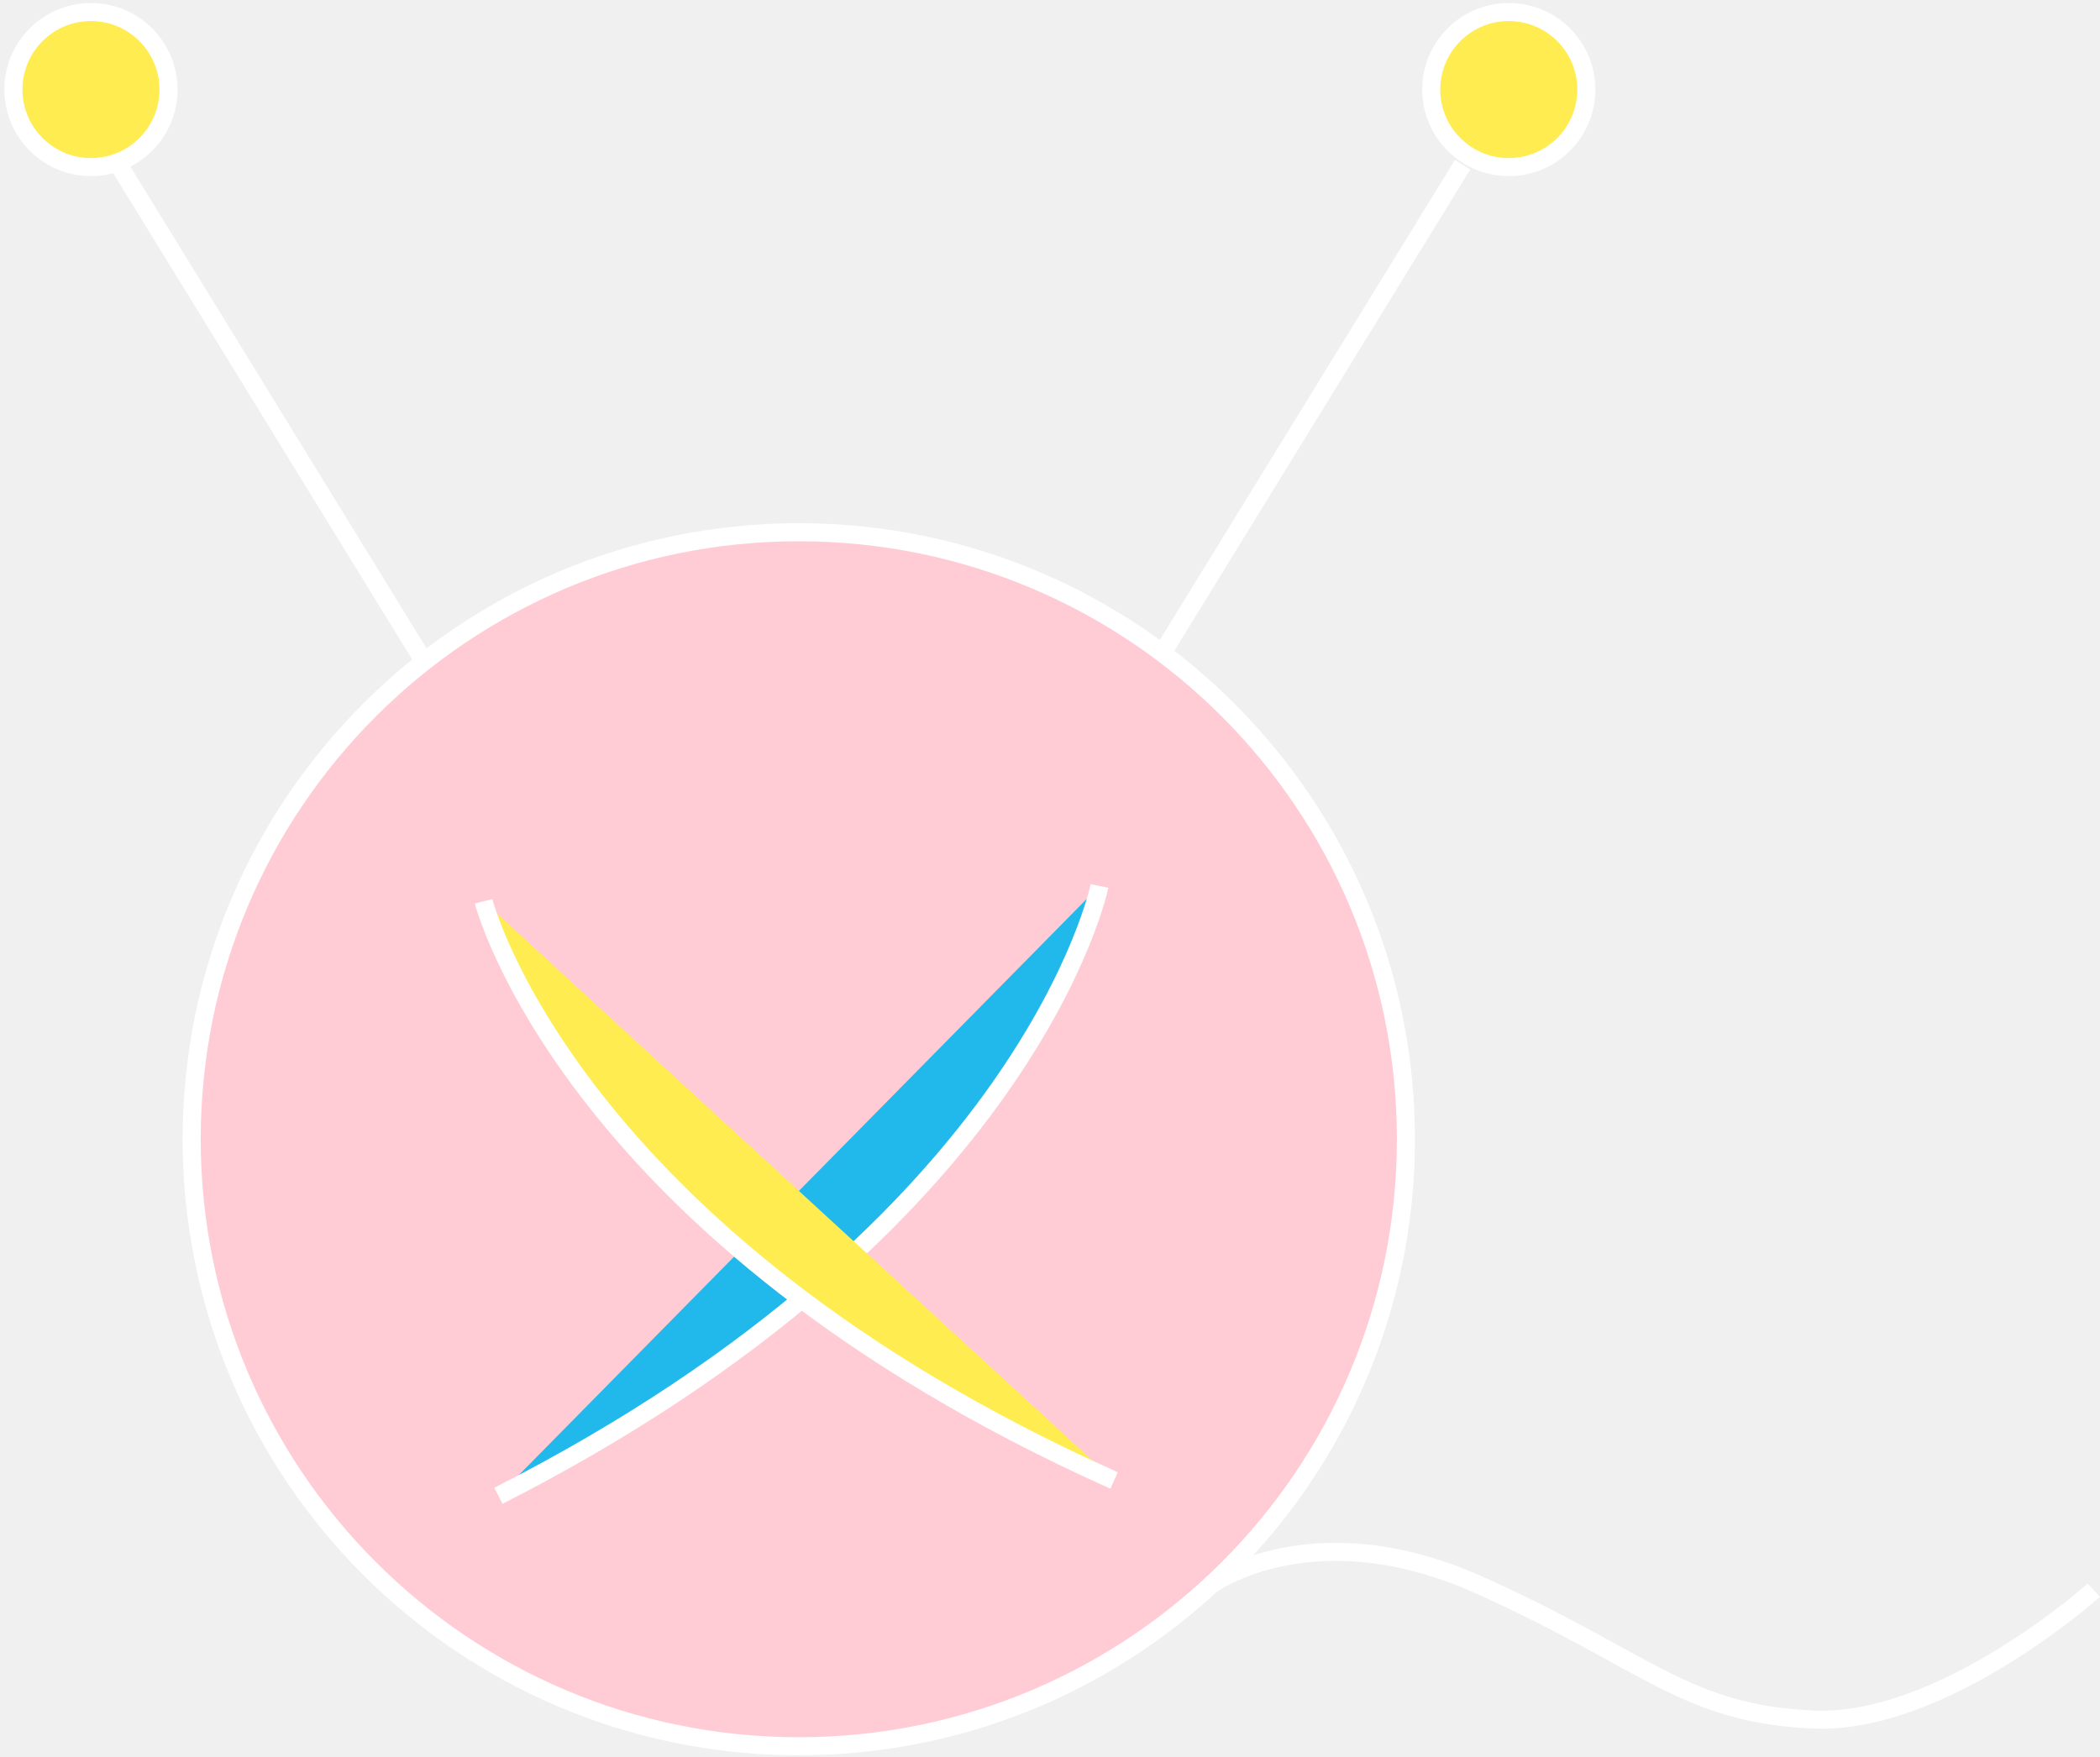
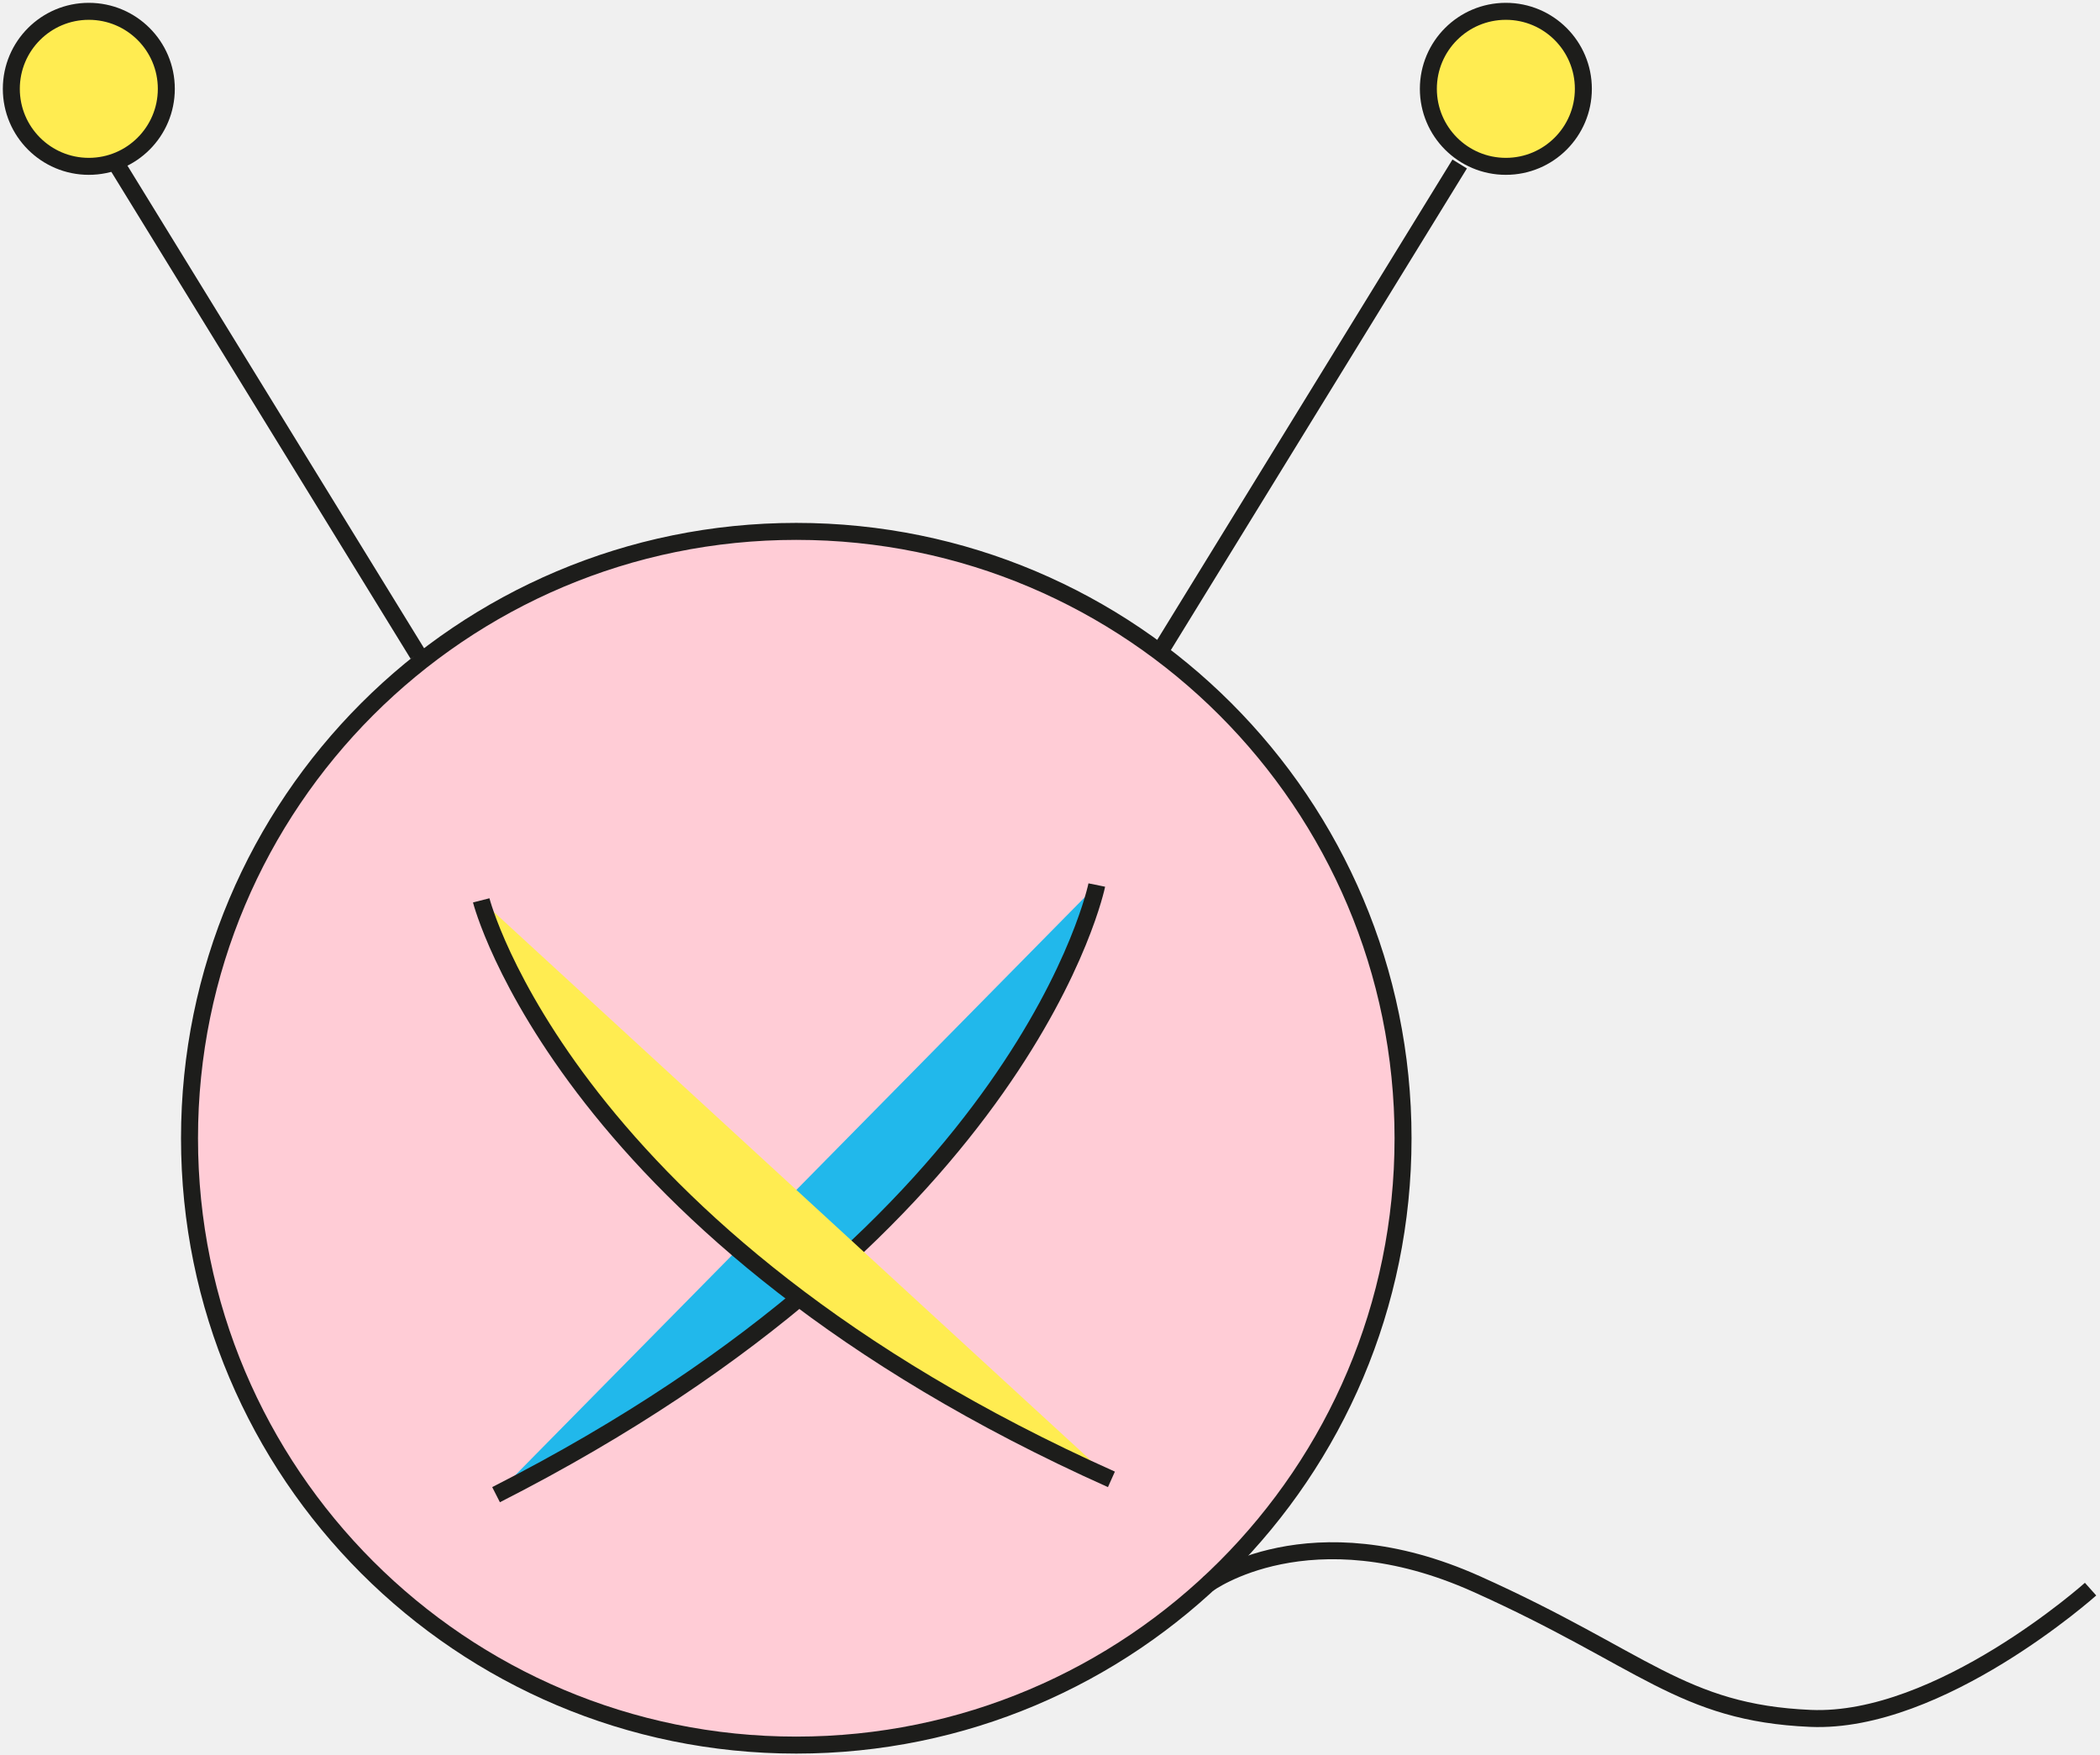
- <svg xmlns="http://www.w3.org/2000/svg" width="349" height="292" viewBox="0 0 349 292" fill="none">
-   <path d="M132.755 290.258C188.478 290.258 233.65 245.085 233.65 189.362C233.65 133.639 188.478 88.467 132.755 88.467C77.032 88.467 31.859 133.639 31.859 189.362C31.859 245.085 77.032 290.258 132.755 290.258Z" fill="#FFCCD6" stroke="white" stroke-width="3" stroke-miterlimit="10" />
-   <path d="M82.832 248.622C171.304 203.634 182.725 147.264 182.725 147.264Z" fill="#21B8EB" />
-   <path d="M82.832 248.622C171.304 203.634 182.725 147.264 182.725 147.264" stroke="white" stroke-width="3" stroke-miterlimit="10" />
-   <path d="M185.155 246.077C94.562 205.526 80.363 149.812 80.363 149.812Z" fill="#FFEC51" />
-   <path d="M185.155 246.077C94.562 205.526 80.363 149.812 80.363 149.812" stroke="white" stroke-width="3" stroke-miterlimit="10" />
-   <path d="M19.711 27.382L69.831 108.908" stroke="white" stroke-width="3" stroke-miterlimit="10" />
-   <path d="M243.069 27.382L192.949 108.908" stroke="white" stroke-width="3" stroke-miterlimit="10" />
-   <path d="M15.117 27.774C22.235 27.774 28.004 22.004 28.004 14.887C28.004 7.77 22.235 2 15.117 2C8 2 2.23 7.77 2.23 14.887C2.23 22.004 8 27.774 15.117 27.774Z" fill="#FFEC51" stroke="white" stroke-width="3" stroke-miterlimit="10" />
-   <path d="M250.746 27.774C257.863 27.774 263.633 22.004 263.633 14.887C263.633 7.77 257.863 2 250.746 2C243.629 2 237.859 7.77 237.859 14.887C237.859 22.004 243.629 27.774 250.746 27.774Z" fill="#FFEC51" stroke="white" stroke-width="3" stroke-miterlimit="10" />
-   <path d="M201.203 263.48C201.203 263.48 218.103 251.018 245.883 263.48C273.663 275.943 279.913 284.894 301.404 285.82C322.895 286.746 347.974 264.329 347.974 264.329" stroke="white" stroke-width="3" stroke-miterlimit="10" />
+ <svg xmlns="http://www.w3.org/2000/svg" width="371" height="310" viewBox="0 0 371 310" fill="none">
+   <path d="M140.676 308.258C199.879 308.258 247.872 260.265 247.872 201.062C247.872 141.859 199.879 93.866 140.676 93.866C81.474 93.866 33.48 141.859 33.48 201.062C33.48 260.265 81.474 308.258 140.676 308.258Z" fill="#FFCCD6" stroke="#1D1D1B" stroke-width="3" stroke-miterlimit="10" />
+   <path d="M87.637 264.023C181.633 216.225 193.767 156.335 193.767 156.335Z" fill="#21B8EB" />
+   <path d="M87.637 264.023C181.633 216.225 193.767 156.335 193.767 156.335" stroke="#1D1D1B" stroke-width="3" stroke-miterlimit="10" />
+   <path d="M196.351 261.319C100.101 218.235 85.016 159.042 85.016 159.042Z" fill="#FFEC51" />
+   <path d="M196.351 261.319C100.101 218.235 85.016 159.042 85.016 159.042" stroke="#1D1D1B" stroke-width="3" stroke-miterlimit="10" />
+   <path d="M20.574 28.967L73.824 115.584" stroke="#1D1D1B" stroke-width="3" stroke-miterlimit="10" />
+   <path d="M257.878 28.967L204.629 115.584" stroke="#1D1D1B" stroke-width="3" stroke-miterlimit="10" />
+   <path d="M15.691 29.383C23.253 29.383 29.383 23.253 29.383 15.691C29.383 8.13 23.253 2 15.691 2C8.13 2 2 8.13 2 15.691C2 23.253 8.13 29.383 15.691 29.383Z" fill="#FFEC51" stroke="#1D1D1B" stroke-width="3" stroke-miterlimit="10" />
+   <path d="M266.035 29.383C273.597 29.383 279.727 23.253 279.727 15.691C279.727 8.13 273.597 2 266.035 2C258.474 2 252.344 8.13 252.344 15.691C252.344 23.253 258.474 29.383 266.035 29.383Z" fill="#FFEC51" stroke="#1D1D1B" stroke-width="3" stroke-miterlimit="10" />
+   <path d="M213.398 279.808C213.398 279.808 231.353 266.567 260.868 279.808C290.383 293.048 297.024 302.558 319.856 303.542C342.689 304.526 369.335 280.709 369.335 280.709" stroke="#1D1D1B" stroke-width="3" stroke-miterlimit="10" />
</svg>
